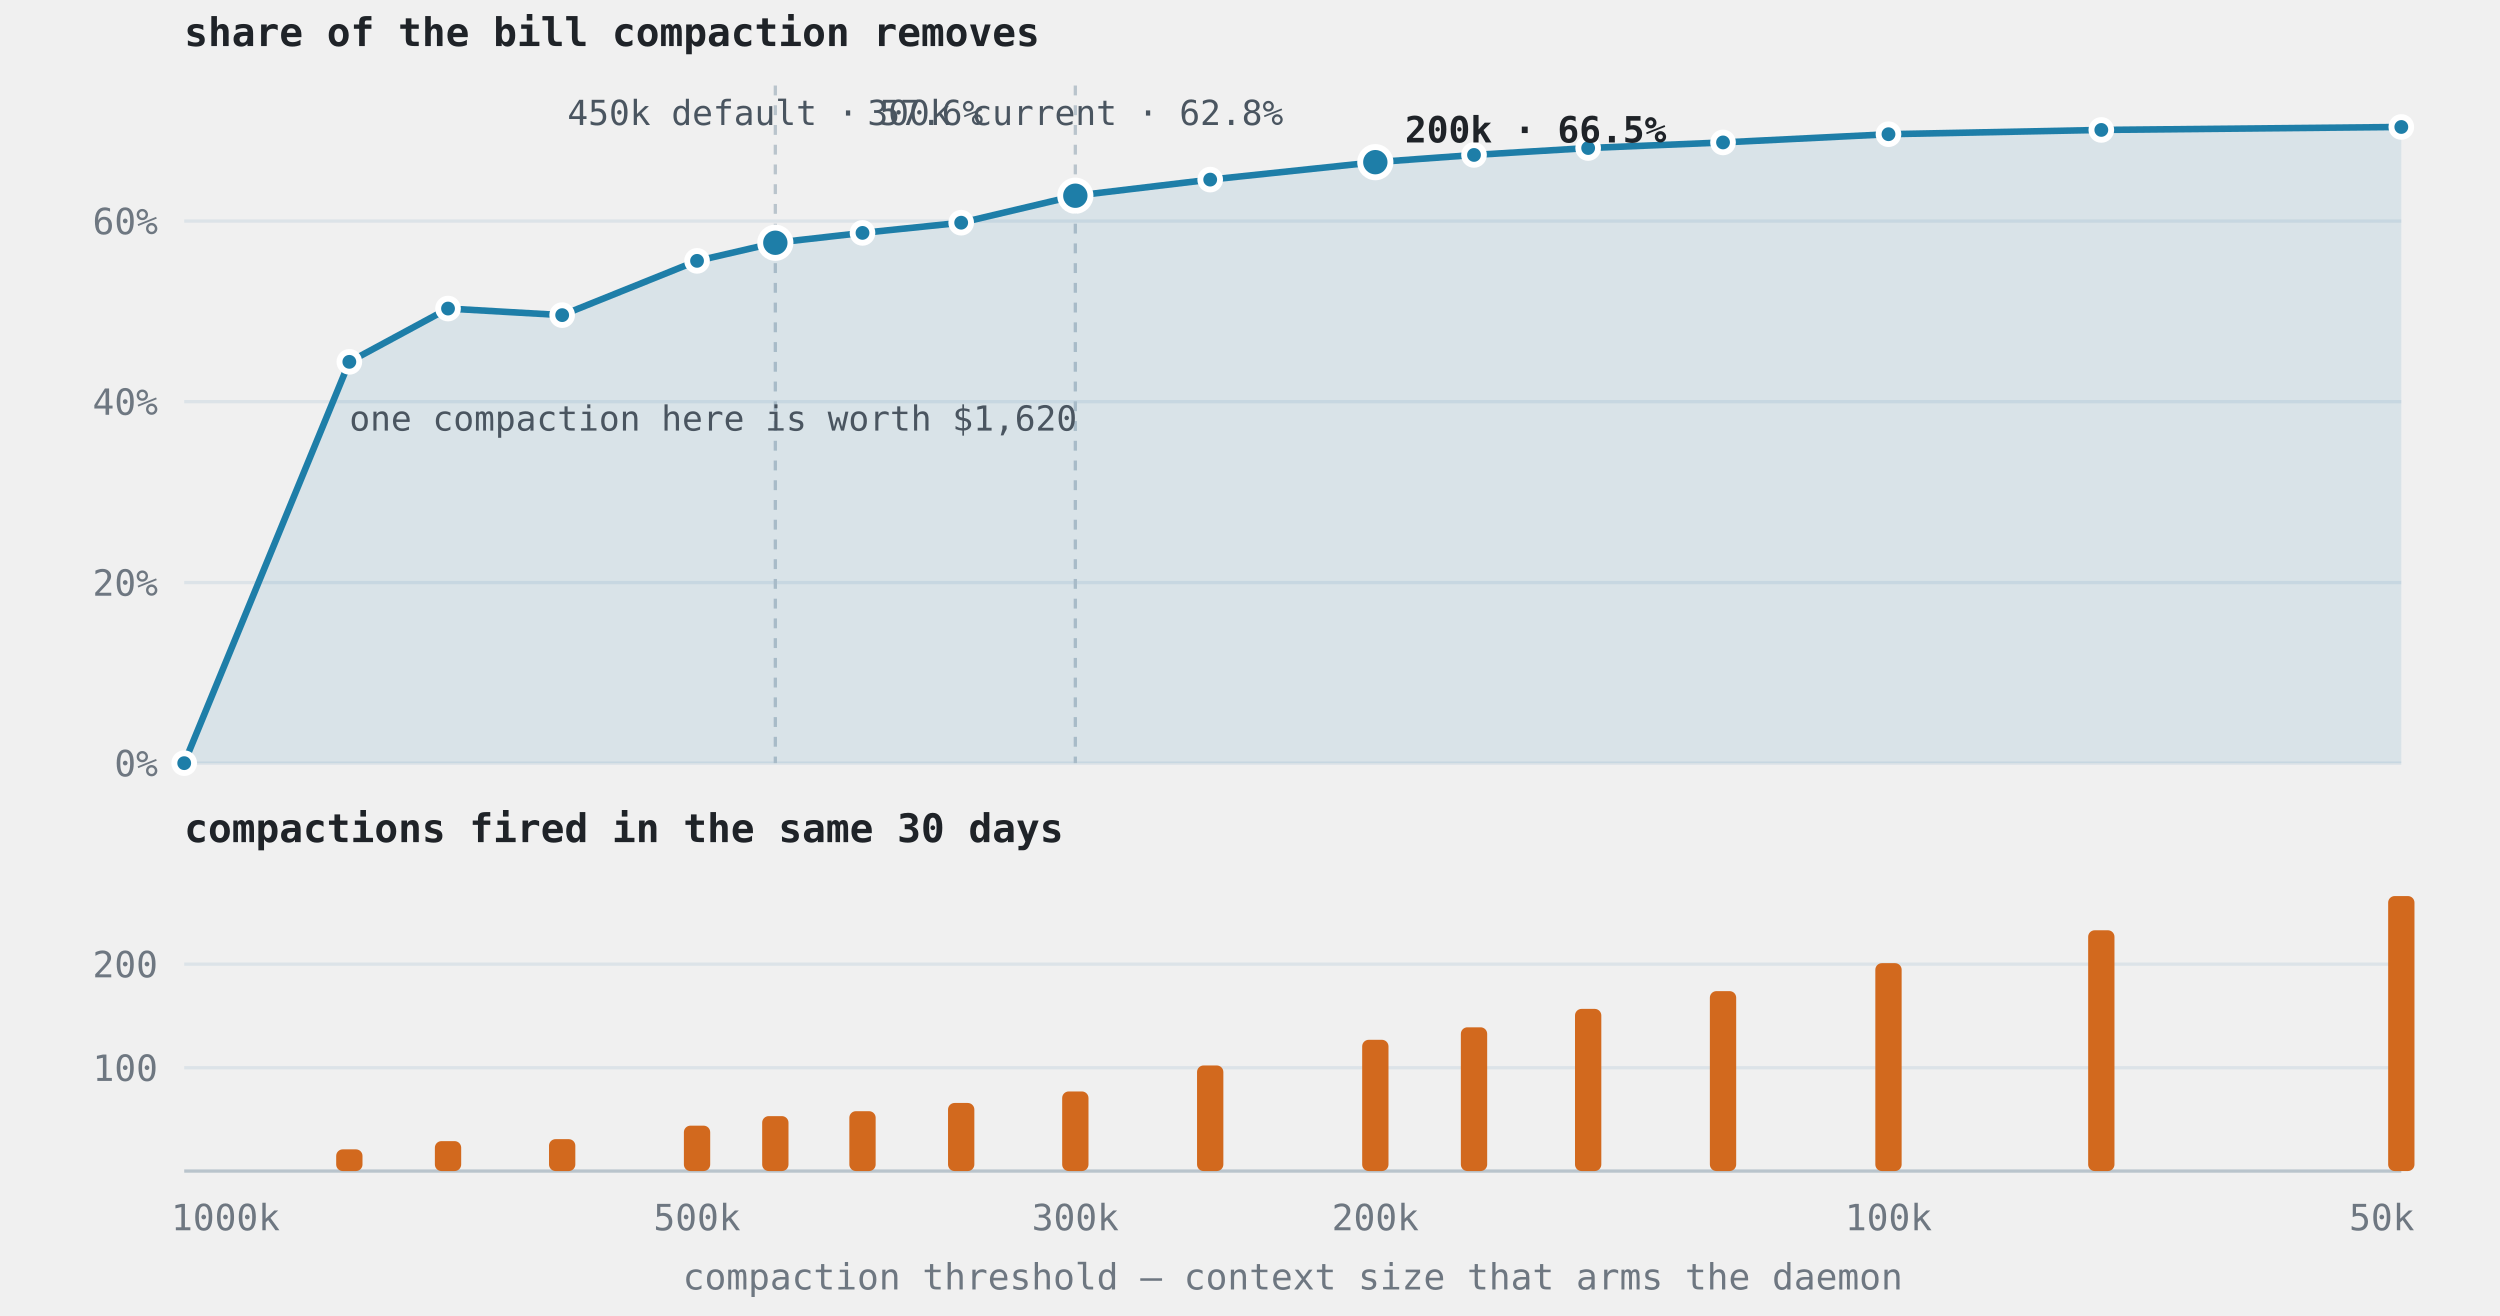
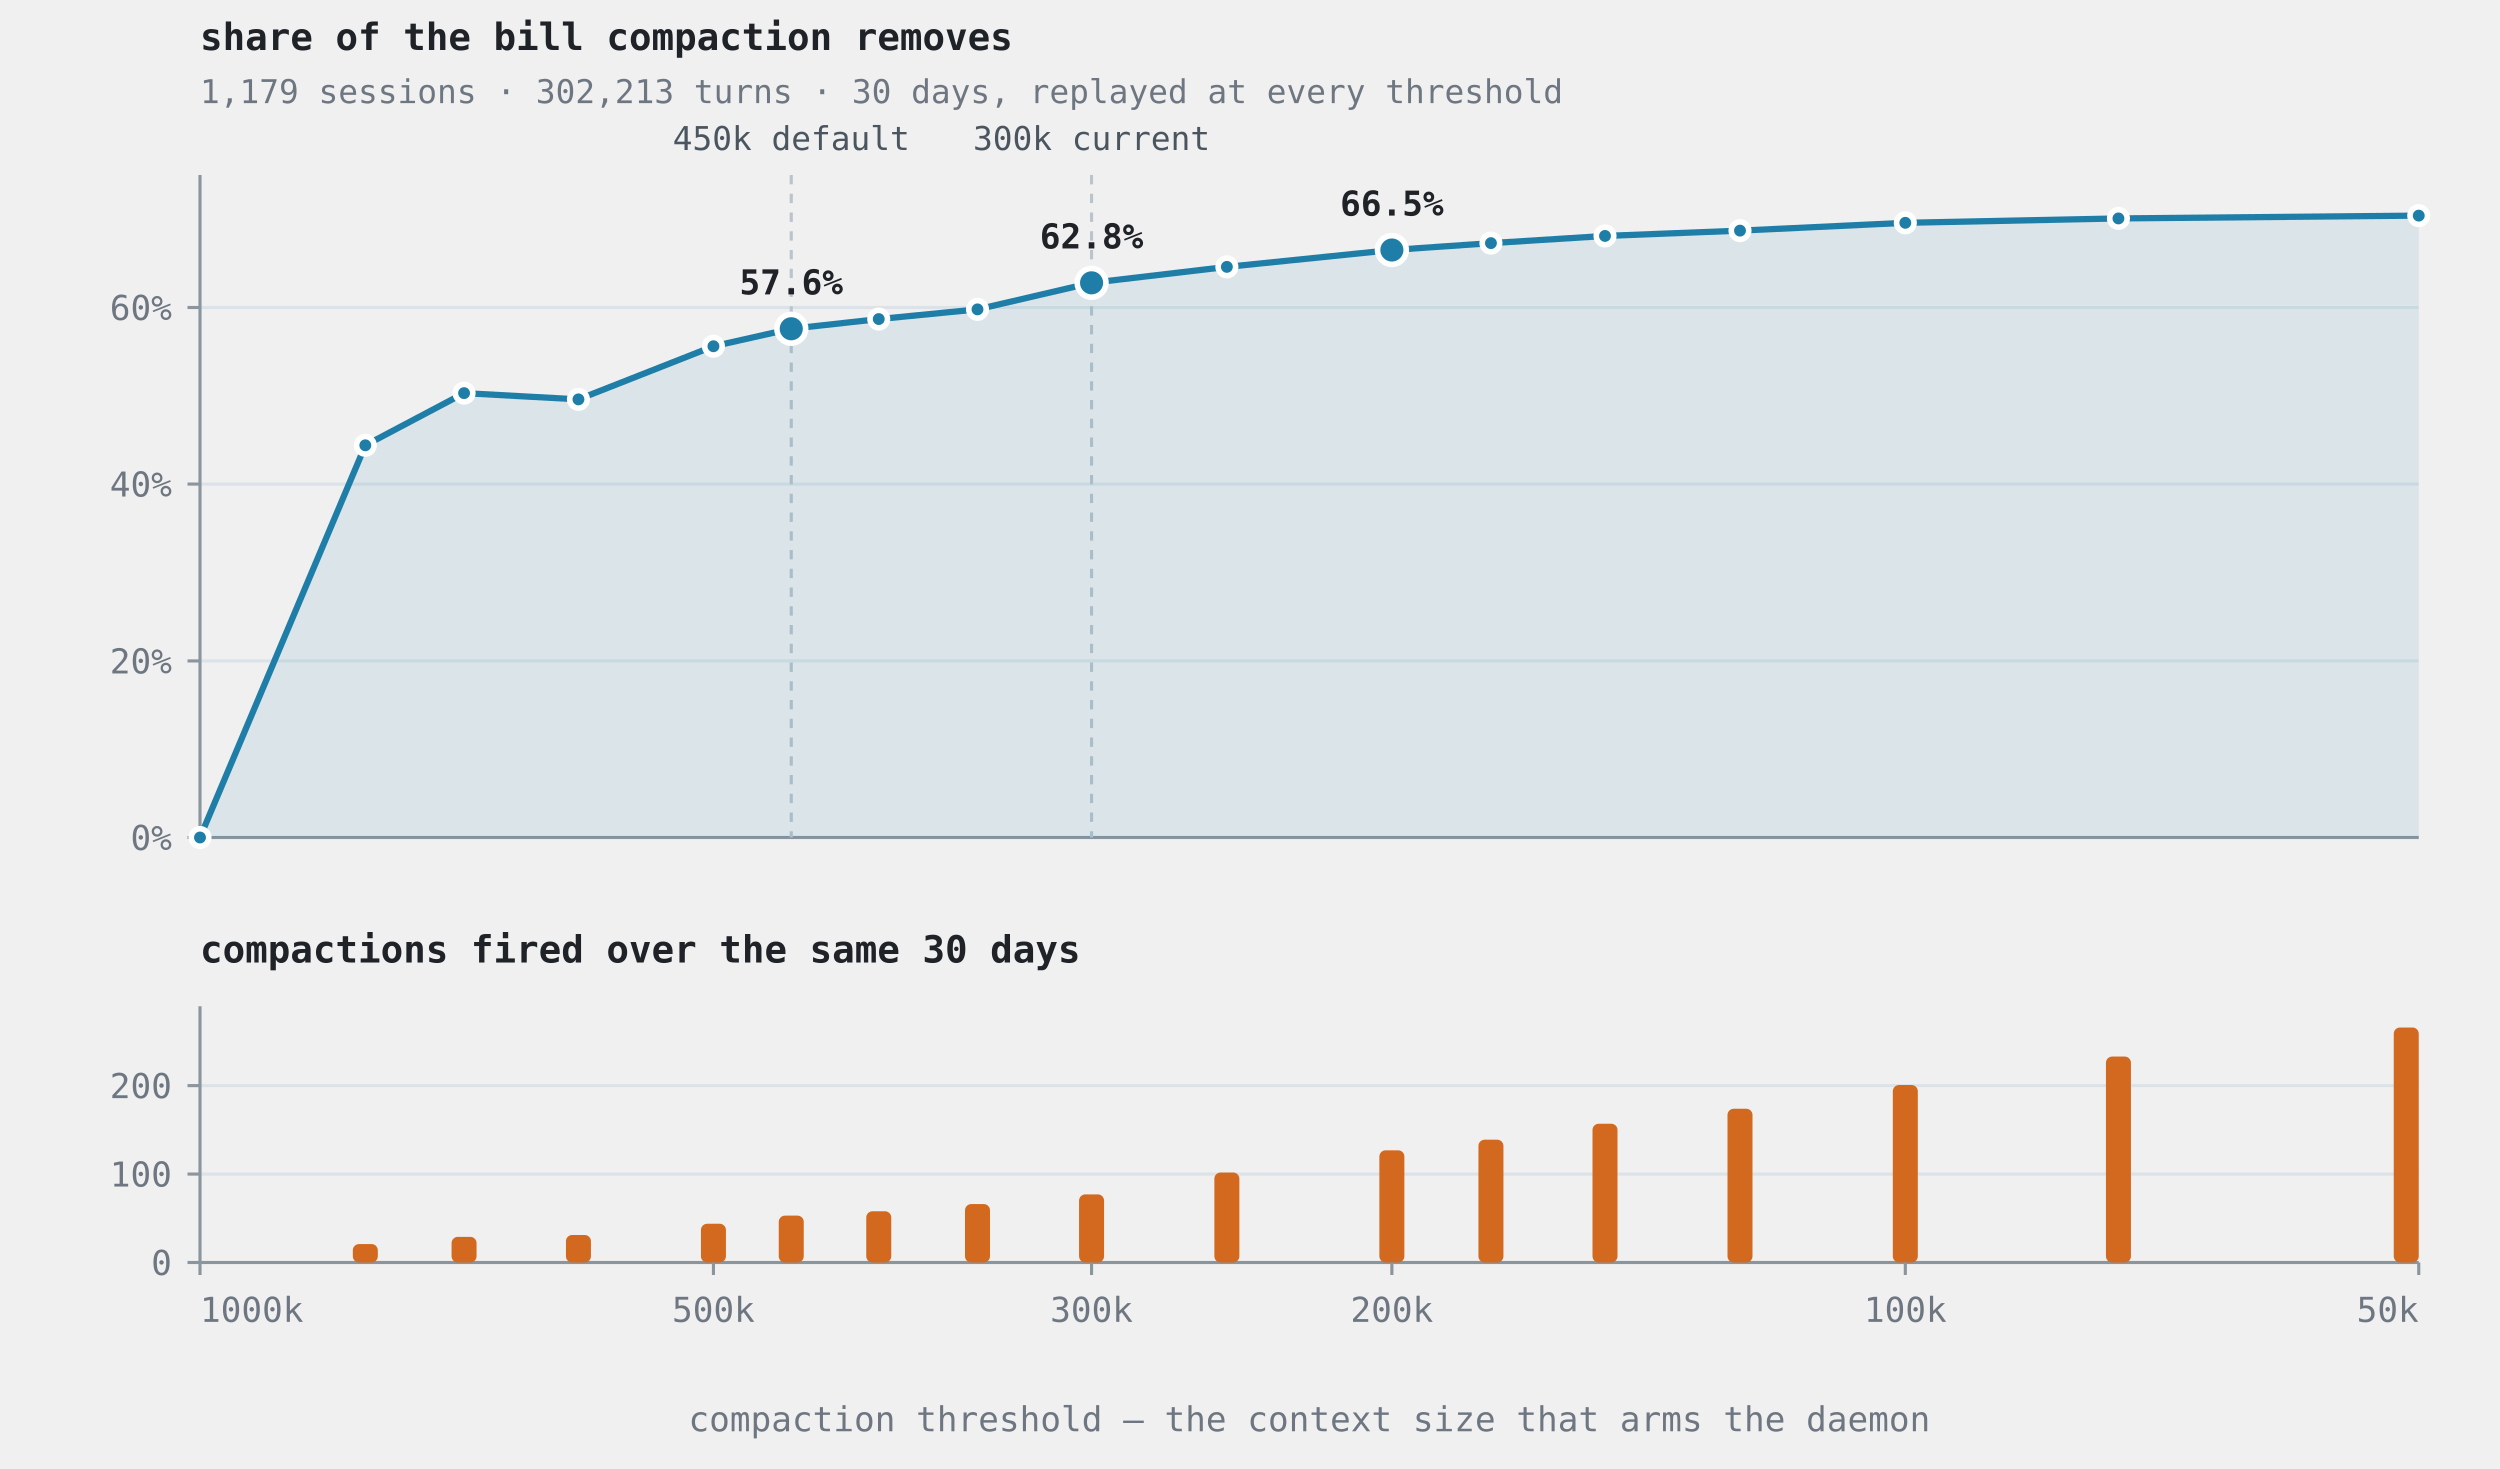
- <svg xmlns="http://www.w3.org/2000/svg" viewBox="0 0 760 400" width="760" height="400" role="img" aria-label="Savings saturate below a 300k threshold while compaction frequency keeps climbing">
-   <text x="56.0" y="14.0" text-anchor="start" fill="#1F2328" font-size="12" font-weight="600" font-family="ui-monospace,SFMono-Regular,Menlo,monospace">share of the bill compaction removes</text>
-   <line x1="56" y1="232.0" x2="730" y2="232.0" stroke="#DCE3E8" stroke-width="1" />
-   <text x="48.0" y="236.0" text-anchor="end" fill="#6E7781" font-size="11" font-weight="400" font-family="ui-monospace,SFMono-Regular,Menlo,monospace">0%</text>
-   <line x1="56" y1="177.1" x2="730" y2="177.1" stroke="#DCE3E8" stroke-width="1" />
-   <text x="48.0" y="181.1" text-anchor="end" fill="#6E7781" font-size="11" font-weight="400" font-family="ui-monospace,SFMono-Regular,Menlo,monospace">20%</text>
-   <line x1="56" y1="122.1" x2="730" y2="122.1" stroke="#DCE3E8" stroke-width="1" />
-   <text x="48.0" y="126.1" text-anchor="end" fill="#6E7781" font-size="11" font-weight="400" font-family="ui-monospace,SFMono-Regular,Menlo,monospace">40%</text>
-   <line x1="56" y1="67.2" x2="730" y2="67.2" stroke="#DCE3E8" stroke-width="1" />
-   <text x="48.0" y="71.2" text-anchor="end" fill="#6E7781" font-size="11" font-weight="400" font-family="ui-monospace,SFMono-Regular,Menlo,monospace">60%</text>
-   <line x1="235.7" y1="26" x2="235.7" y2="232" stroke="#B9C4CC" stroke-width="1" stroke-dasharray="3 3" />
-   <text x="235.7" y="38.0" text-anchor="middle" fill="#4A5560" font-size="10.5" font-weight="400" font-family="ui-monospace,SFMono-Regular,Menlo,monospace">450k default · 57.6%</text>
-   <line x1="326.9" y1="26" x2="326.9" y2="232" stroke="#B9C4CC" stroke-width="1" stroke-dasharray="3 3" />
-   <text x="326.9" y="38.0" text-anchor="middle" fill="#4A5560" font-size="10.5" font-weight="400" font-family="ui-monospace,SFMono-Regular,Menlo,monospace">300k current · 62.8%</text>
-   <path d="M56.0 232.0 L106.2 110.0 L136.2 93.8 L170.9 95.8 L211.9 79.3 L235.7 73.8 L262.2 70.8 L292.2 67.7 L326.9 59.5 L367.9 54.6 L418.1 49.3 L448.1 47.1 L482.8 45.0 L523.8 43.3 L574.1 40.8 L638.8 39.5 L730.0 38.6 L 730.0 232.0 L 56.0 232.0 Z" fill="#1E7EA8" fill-opacity="0.11" />
-   <path d="M56.0 232.0 L106.2 110.0 L136.2 93.8 L170.9 95.8 L211.9 79.3 L235.7 73.8 L262.2 70.8 L292.2 67.7 L326.9 59.5 L367.9 54.6 L418.1 49.3 L448.1 47.1 L482.8 45.0 L523.8 43.3 L574.1 40.8 L638.8 39.5 L730.0 38.6" fill="none" stroke="#1E7EA8" stroke-width="2" stroke-linejoin="round" />
-   <circle cx="56.0" cy="232.0" r="3" fill="#1E7EA8" stroke="#FFFFFF" stroke-width="1.8" />
-   <circle cx="106.2" cy="110.0" r="3" fill="#1E7EA8" stroke="#FFFFFF" stroke-width="1.8" />
-   <circle cx="136.2" cy="93.8" r="3" fill="#1E7EA8" stroke="#FFFFFF" stroke-width="1.8" />
-   <circle cx="170.9" cy="95.8" r="3" fill="#1E7EA8" stroke="#FFFFFF" stroke-width="1.8" />
-   <circle cx="211.9" cy="79.3" r="3" fill="#1E7EA8" stroke="#FFFFFF" stroke-width="1.8" />
-   <circle cx="235.7" cy="73.8" r="4.6" fill="#1E7EA8" stroke="#FFFFFF" stroke-width="1.8" />
-   <circle cx="262.2" cy="70.8" r="3" fill="#1E7EA8" stroke="#FFFFFF" stroke-width="1.8" />
-   <circle cx="292.2" cy="67.7" r="3" fill="#1E7EA8" stroke="#FFFFFF" stroke-width="1.8" />
-   <circle cx="326.9" cy="59.5" r="4.6" fill="#1E7EA8" stroke="#FFFFFF" stroke-width="1.8" />
-   <circle cx="367.9" cy="54.6" r="3" fill="#1E7EA8" stroke="#FFFFFF" stroke-width="1.8" />
-   <circle cx="418.1" cy="49.3" r="4.6" fill="#1E7EA8" stroke="#FFFFFF" stroke-width="1.8" />
-   <circle cx="448.1" cy="47.1" r="3" fill="#1E7EA8" stroke="#FFFFFF" stroke-width="1.8" />
-   <circle cx="482.8" cy="45.0" r="3" fill="#1E7EA8" stroke="#FFFFFF" stroke-width="1.8" />
-   <circle cx="523.8" cy="43.3" r="3" fill="#1E7EA8" stroke="#FFFFFF" stroke-width="1.8" />
-   <circle cx="574.1" cy="40.8" r="3" fill="#1E7EA8" stroke="#FFFFFF" stroke-width="1.8" />
-   <circle cx="638.8" cy="39.5" r="3" fill="#1E7EA8" stroke="#FFFFFF" stroke-width="1.8" />
-   <circle cx="730.0" cy="38.6" r="3" fill="#1E7EA8" stroke="#FFFFFF" stroke-width="1.8" />
-   <text x="427.1" y="43.3" text-anchor="start" fill="#1F2328" font-size="11" font-weight="600" font-family="ui-monospace,SFMono-Regular,Menlo,monospace">200k · 66.5%</text>
-   <text x="106.2" y="130.9" text-anchor="start" fill="#4A5560" font-size="10.5" font-weight="400" font-family="ui-monospace,SFMono-Regular,Menlo,monospace">one compaction here is worth $1,620</text>
-   <text x="56.0" y="256.0" text-anchor="start" fill="#1F2328" font-size="12" font-weight="600" font-family="ui-monospace,SFMono-Regular,Menlo,monospace">compactions fired in the same 30 days</text>
-   <line x1="56" y1="356" x2="730" y2="356" stroke="#B9C4CC" stroke-width="1" />
-   <line x1="56" y1="324.6" x2="730" y2="324.6" stroke="#DCE3E8" stroke-width="1" />
-   <text x="48.0" y="328.6" text-anchor="end" fill="#6E7781" font-size="11" font-weight="400" font-family="ui-monospace,SFMono-Regular,Menlo,monospace">100</text>
-   <line x1="56" y1="293.1" x2="730" y2="293.1" stroke="#DCE3E8" stroke-width="1" />
-   <text x="48.0" y="297.1" text-anchor="end" fill="#6E7781" font-size="11" font-weight="400" font-family="ui-monospace,SFMono-Regular,Menlo,monospace">200</text>
-   <rect x="102.2" y="349.4" width="8" height="6.6" rx="2" fill="#D2691E" />
-   <rect x="132.2" y="346.9" width="8" height="9.1" rx="2" fill="#D2691E" />
-   <rect x="166.9" y="346.3" width="8" height="9.7" rx="2" fill="#D2691E" />
-   <rect x="207.9" y="342.2" width="8" height="13.8" rx="2" fill="#D2691E" />
-   <rect x="231.7" y="339.3" width="8" height="16.7" rx="2" fill="#D2691E" />
-   <rect x="258.2" y="337.8" width="8" height="18.2" rx="2" fill="#D2691E" />
-   <rect x="288.2" y="335.3" width="8" height="20.7" rx="2" fill="#D2691E" />
-   <rect x="322.9" y="331.8" width="8" height="24.2" rx="2" fill="#D2691E" />
-   <rect x="363.9" y="323.9" width="8" height="32.1" rx="2" fill="#D2691E" />
-   <rect x="414.1" y="316.1" width="8" height="39.9" rx="2" fill="#D2691E" />
-   <rect x="444.1" y="312.3" width="8" height="43.7" rx="2" fill="#D2691E" />
-   <rect x="478.8" y="306.7" width="8" height="49.3" rx="2" fill="#D2691E" />
-   <rect x="519.8" y="301.3" width="8" height="54.7" rx="2" fill="#D2691E" />
-   <rect x="570.1" y="292.8" width="8" height="63.2" rx="2" fill="#D2691E" />
-   <rect x="634.8" y="282.8" width="8" height="73.2" rx="2" fill="#D2691E" />
-   <rect x="726.0" y="272.4" width="8" height="83.6" rx="2" fill="#D2691E" />
-   <text x="52.0" y="374.0" text-anchor="start" fill="#6E7781" font-size="11" font-weight="400" font-family="ui-monospace,SFMono-Regular,Menlo,monospace">1000k</text>
-   <text x="211.9" y="374.0" text-anchor="middle" fill="#6E7781" font-size="11" font-weight="400" font-family="ui-monospace,SFMono-Regular,Menlo,monospace">500k</text>
-   <text x="326.9" y="374.0" text-anchor="middle" fill="#6E7781" font-size="11" font-weight="400" font-family="ui-monospace,SFMono-Regular,Menlo,monospace">300k</text>
-   <text x="418.1" y="374.0" text-anchor="middle" fill="#6E7781" font-size="11" font-weight="400" font-family="ui-monospace,SFMono-Regular,Menlo,monospace">200k</text>
-   <text x="574.1" y="374.0" text-anchor="middle" fill="#6E7781" font-size="11" font-weight="400" font-family="ui-monospace,SFMono-Regular,Menlo,monospace">100k</text>
-   <text x="734.0" y="374.0" text-anchor="end" fill="#6E7781" font-size="11" font-weight="400" font-family="ui-monospace,SFMono-Regular,Menlo,monospace">50k</text>
-   <text x="393.0" y="392.0" text-anchor="middle" fill="#6E7781" font-size="11" font-weight="400" font-family="ui-monospace,SFMono-Regular,Menlo,monospace">compaction threshold — context size that arms the daemon</text>
+ <svg xmlns="http://www.w3.org/2000/svg" viewBox="0 0 800 470" width="800" height="470" role="img" aria-label="Savings rise steeply from a 1M threshold down to about 500k and then flatten, while the number of compactions keeps climbing">
+   <text x="64.0" y="16.0" text-anchor="start" fill="#1F2328" font-size="12" font-weight="600" font-family="ui-monospace,SFMono-Regular,Menlo,monospace">share of the bill compaction removes</text>
+   <text x="64.0" y="33.0" text-anchor="start" fill="#6E7781" font-size="10.5" font-weight="400" font-family="ui-monospace,SFMono-Regular,Menlo,monospace">1,179 sessions · 302,213 turns · 30 days, replayed at every threshold</text>
+   <line x1="64.0" y1="211.5" x2="774.0" y2="211.5" stroke="#DCE3E8" stroke-width="1" />
+   <line x1="64.0" y1="154.9" x2="774.0" y2="154.9" stroke="#DCE3E8" stroke-width="1" />
+   <line x1="64.0" y1="98.4" x2="774.0" y2="98.4" stroke="#DCE3E8" stroke-width="1" />
+   <line x1="60.0" y1="268.0" x2="64.0" y2="268.0" stroke="#8A959E" stroke-width="1" />
+   <text x="55.0" y="272.0" text-anchor="end" fill="#6E7781" font-size="11" font-weight="400" font-family="ui-monospace,SFMono-Regular,Menlo,monospace">0%</text>
+   <line x1="60.0" y1="211.5" x2="64.0" y2="211.5" stroke="#8A959E" stroke-width="1" />
+   <text x="55.0" y="215.5" text-anchor="end" fill="#6E7781" font-size="11" font-weight="400" font-family="ui-monospace,SFMono-Regular,Menlo,monospace">20%</text>
+   <line x1="60.0" y1="154.9" x2="64.0" y2="154.9" stroke="#8A959E" stroke-width="1" />
+   <text x="55.0" y="158.9" text-anchor="end" fill="#6E7781" font-size="11" font-weight="400" font-family="ui-monospace,SFMono-Regular,Menlo,monospace">40%</text>
+   <line x1="60.0" y1="98.4" x2="64.0" y2="98.4" stroke="#8A959E" stroke-width="1" />
+   <text x="55.0" y="102.4" text-anchor="end" fill="#6E7781" font-size="11" font-weight="400" font-family="ui-monospace,SFMono-Regular,Menlo,monospace">60%</text>
+   <line x1="64.0" y1="56.0" x2="64.0" y2="268.0" stroke="#8A959E" stroke-width="1" />
+   <line x1="64.0" y1="268.0" x2="774.0" y2="268.0" stroke="#8A959E" stroke-width="1" />
+   <line x1="253.2" y1="56.0" x2="253.2" y2="268.0" stroke="#B9C4CC" stroke-width="1" stroke-dasharray="3 3" />
+   <text x="253.2" y="48.0" text-anchor="middle" fill="#4A5560" font-size="10.5" font-weight="400" font-family="ui-monospace,SFMono-Regular,Menlo,monospace">450k default</text>
+   <line x1="349.3" y1="56.0" x2="349.3" y2="268.0" stroke="#B9C4CC" stroke-width="1" stroke-dasharray="3 3" />
+   <text x="349.3" y="48.0" text-anchor="middle" fill="#4A5560" font-size="10.5" font-weight="400" font-family="ui-monospace,SFMono-Regular,Menlo,monospace">300k current</text>
+   <path d="M64.0 268.0 L116.9 142.5 L148.5 125.8 L185.1 127.8 L228.3 110.8 L253.2 105.2 L281.2 102.1 L312.8 99.0 L349.3 90.5 L392.6 85.4 L445.4 80.0 L477.1 77.8 L513.6 75.5 L556.8 73.8 L609.7 71.3 L677.9 69.9 L774.0 69.0 L 774.0 268.0 L 64.0 268.0 Z" fill="#1E7EA8" fill-opacity="0.10" />
+   <path d="M64.0 268.0 L116.9 142.5 L148.5 125.8 L185.1 127.8 L228.3 110.8 L253.2 105.2 L281.2 102.1 L312.8 99.0 L349.3 90.5 L392.6 85.4 L445.4 80.0 L477.1 77.8 L513.6 75.5 L556.8 73.8 L609.7 71.3 L677.9 69.9 L774.0 69.0" fill="none" stroke="#1E7EA8" stroke-width="2" stroke-linejoin="round" stroke-linecap="round" />
+   <circle cx="64.0" cy="268.0" r="2.8" fill="#1E7EA8" stroke="#FFFFFF" stroke-width="1.8" />
+   <circle cx="116.9" cy="142.5" r="2.8" fill="#1E7EA8" stroke="#FFFFFF" stroke-width="1.8" />
+   <circle cx="148.5" cy="125.8" r="2.8" fill="#1E7EA8" stroke="#FFFFFF" stroke-width="1.8" />
+   <circle cx="185.1" cy="127.8" r="2.8" fill="#1E7EA8" stroke="#FFFFFF" stroke-width="1.8" />
+   <circle cx="228.3" cy="110.8" r="2.8" fill="#1E7EA8" stroke="#FFFFFF" stroke-width="1.8" />
+   <circle cx="253.2" cy="105.2" r="4.6" fill="#1E7EA8" stroke="#FFFFFF" stroke-width="1.8" />
+   <text x="253.2" y="94.2" text-anchor="middle" fill="#1F2328" font-size="11" font-weight="600" font-family="ui-monospace,SFMono-Regular,Menlo,monospace">57.6%</text>
+   <circle cx="281.2" cy="102.1" r="2.8" fill="#1E7EA8" stroke="#FFFFFF" stroke-width="1.8" />
+   <circle cx="312.8" cy="99.0" r="2.8" fill="#1E7EA8" stroke="#FFFFFF" stroke-width="1.8" />
+   <circle cx="349.3" cy="90.5" r="4.6" fill="#1E7EA8" stroke="#FFFFFF" stroke-width="1.8" />
+   <text x="349.3" y="79.5" text-anchor="middle" fill="#1F2328" font-size="11" font-weight="600" font-family="ui-monospace,SFMono-Regular,Menlo,monospace">62.8%</text>
+   <circle cx="392.6" cy="85.4" r="2.8" fill="#1E7EA8" stroke="#FFFFFF" stroke-width="1.8" />
+   <circle cx="445.4" cy="80.0" r="4.6" fill="#1E7EA8" stroke="#FFFFFF" stroke-width="1.8" />
+   <text x="445.4" y="69.0" text-anchor="middle" fill="#1F2328" font-size="11" font-weight="600" font-family="ui-monospace,SFMono-Regular,Menlo,monospace">66.5%</text>
+   <circle cx="477.1" cy="77.8" r="2.8" fill="#1E7EA8" stroke="#FFFFFF" stroke-width="1.8" />
+   <circle cx="513.6" cy="75.5" r="2.8" fill="#1E7EA8" stroke="#FFFFFF" stroke-width="1.8" />
+   <circle cx="556.8" cy="73.8" r="2.8" fill="#1E7EA8" stroke="#FFFFFF" stroke-width="1.8" />
+   <circle cx="609.7" cy="71.3" r="2.8" fill="#1E7EA8" stroke="#FFFFFF" stroke-width="1.8" />
+   <circle cx="677.9" cy="69.9" r="2.8" fill="#1E7EA8" stroke="#FFFFFF" stroke-width="1.8" />
+   <circle cx="774.0" cy="69.0" r="2.8" fill="#1E7EA8" stroke="#FFFFFF" stroke-width="1.8" />
+   <text x="64.0" y="308.0" text-anchor="start" fill="#1F2328" font-size="12" font-weight="600" font-family="ui-monospace,SFMono-Regular,Menlo,monospace">compactions fired over the same 30 days</text>
+   <line x1="64.0" y1="375.7" x2="774.0" y2="375.7" stroke="#DCE3E8" stroke-width="1" />
+   <line x1="60.0" y1="375.7" x2="64.0" y2="375.7" stroke="#8A959E" stroke-width="1" />
+   <text x="55.0" y="379.7" text-anchor="end" fill="#6E7781" font-size="11" font-weight="400" font-family="ui-monospace,SFMono-Regular,Menlo,monospace">100</text>
+   <line x1="64.0" y1="347.4" x2="774.0" y2="347.4" stroke="#DCE3E8" stroke-width="1" />
+   <line x1="60.0" y1="347.4" x2="64.0" y2="347.4" stroke="#8A959E" stroke-width="1" />
+   <text x="55.0" y="351.4" text-anchor="end" fill="#6E7781" font-size="11" font-weight="400" font-family="ui-monospace,SFMono-Regular,Menlo,monospace">200</text>
+   <line x1="60.0" y1="404.0" x2="64.0" y2="404.0" stroke="#8A959E" stroke-width="1" />
+   <text x="55.0" y="408.0" text-anchor="end" fill="#6E7781" font-size="11" font-weight="400" font-family="ui-monospace,SFMono-Regular,Menlo,monospace">0</text>
+   <line x1="64.0" y1="322.0" x2="64.0" y2="404.0" stroke="#8A959E" stroke-width="1" />
+   <line x1="64.0" y1="404.0" x2="774.0" y2="404.0" stroke="#8A959E" stroke-width="1" />
+   <rect x="112.9" y="398.1" width="8" height="5.9" rx="2" fill="#D2691E" />
+   <rect x="144.5" y="395.8" width="8" height="8.2" rx="2" fill="#D2691E" />
+   <rect x="181.1" y="395.2" width="8" height="8.8" rx="2" fill="#D2691E" />
+   <rect x="224.3" y="391.6" width="8" height="12.4" rx="2" fill="#D2691E" />
+   <rect x="249.2" y="389.0" width="8" height="15.0" rx="2" fill="#D2691E" />
+   <rect x="277.2" y="387.6" width="8" height="16.4" rx="2" fill="#D2691E" />
+   <rect x="308.8" y="385.3" width="8" height="18.7" rx="2" fill="#D2691E" />
+   <rect x="345.3" y="382.2" width="8" height="21.8" rx="2" fill="#D2691E" />
+   <rect x="388.6" y="375.2" width="8" height="28.8" rx="2" fill="#D2691E" />
+   <rect x="441.4" y="368.1" width="8" height="35.9" rx="2" fill="#D2691E" />
+   <rect x="473.1" y="364.7" width="8" height="39.3" rx="2" fill="#D2691E" />
+   <rect x="509.6" y="359.6" width="8" height="44.4" rx="2" fill="#D2691E" />
+   <rect x="552.8" y="354.8" width="8" height="49.2" rx="2" fill="#D2691E" />
+   <rect x="605.7" y="347.2" width="8" height="56.8" rx="2" fill="#D2691E" />
+   <rect x="673.9" y="338.1" width="8" height="65.9" rx="2" fill="#D2691E" />
+   <rect x="766.0" y="328.8" width="8" height="75.2" rx="2" fill="#D2691E" />
+   <line x1="64.0" y1="404.0" x2="64.0" y2="408.0" stroke="#8A959E" stroke-width="1" />
+   <text x="64.0" y="423.0" text-anchor="start" fill="#6E7781" font-size="11" font-weight="400" font-family="ui-monospace,SFMono-Regular,Menlo,monospace">1000k</text>
+   <line x1="228.3" y1="404.0" x2="228.3" y2="408.0" stroke="#8A959E" stroke-width="1" />
+   <text x="228.3" y="423.0" text-anchor="middle" fill="#6E7781" font-size="11" font-weight="400" font-family="ui-monospace,SFMono-Regular,Menlo,monospace">500k</text>
+   <line x1="349.3" y1="404.0" x2="349.3" y2="408.0" stroke="#8A959E" stroke-width="1" />
+   <text x="349.3" y="423.0" text-anchor="middle" fill="#6E7781" font-size="11" font-weight="400" font-family="ui-monospace,SFMono-Regular,Menlo,monospace">300k</text>
+   <line x1="445.4" y1="404.0" x2="445.4" y2="408.0" stroke="#8A959E" stroke-width="1" />
+   <text x="445.4" y="423.0" text-anchor="middle" fill="#6E7781" font-size="11" font-weight="400" font-family="ui-monospace,SFMono-Regular,Menlo,monospace">200k</text>
+   <line x1="609.7" y1="404.0" x2="609.7" y2="408.0" stroke="#8A959E" stroke-width="1" />
+   <text x="609.7" y="423.0" text-anchor="middle" fill="#6E7781" font-size="11" font-weight="400" font-family="ui-monospace,SFMono-Regular,Menlo,monospace">100k</text>
+   <line x1="774.0" y1="404.0" x2="774.0" y2="408.0" stroke="#8A959E" stroke-width="1" />
+   <text x="774.0" y="423.0" text-anchor="end" fill="#6E7781" font-size="11" font-weight="400" font-family="ui-monospace,SFMono-Regular,Menlo,monospace">50k</text>
+   <text x="419.0" y="458.0" text-anchor="middle" fill="#6E7781" font-size="11" font-weight="400" font-family="ui-monospace,SFMono-Regular,Menlo,monospace">compaction threshold — the context size that arms the daemon</text>
</svg>
